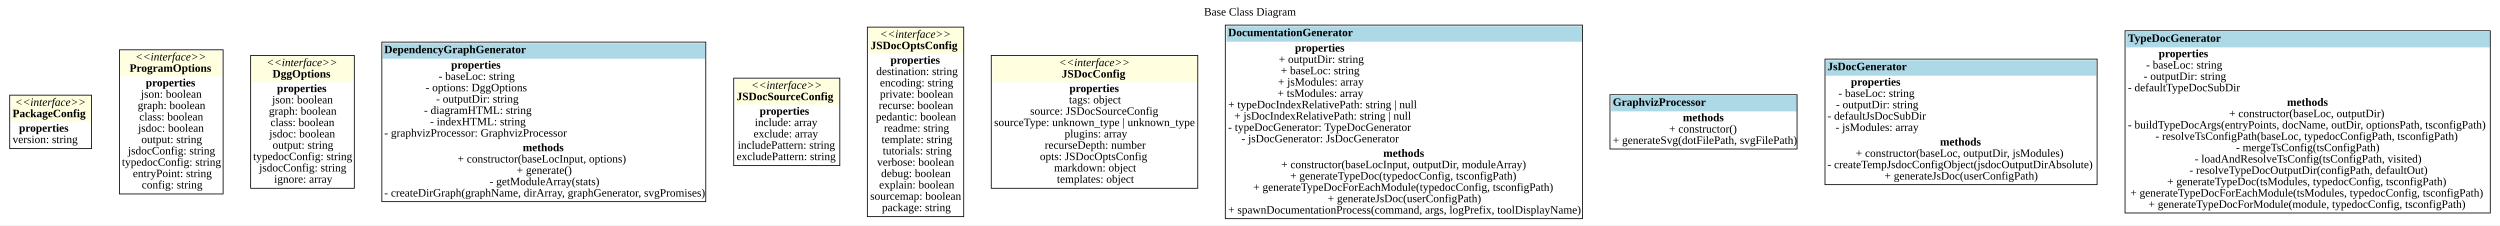
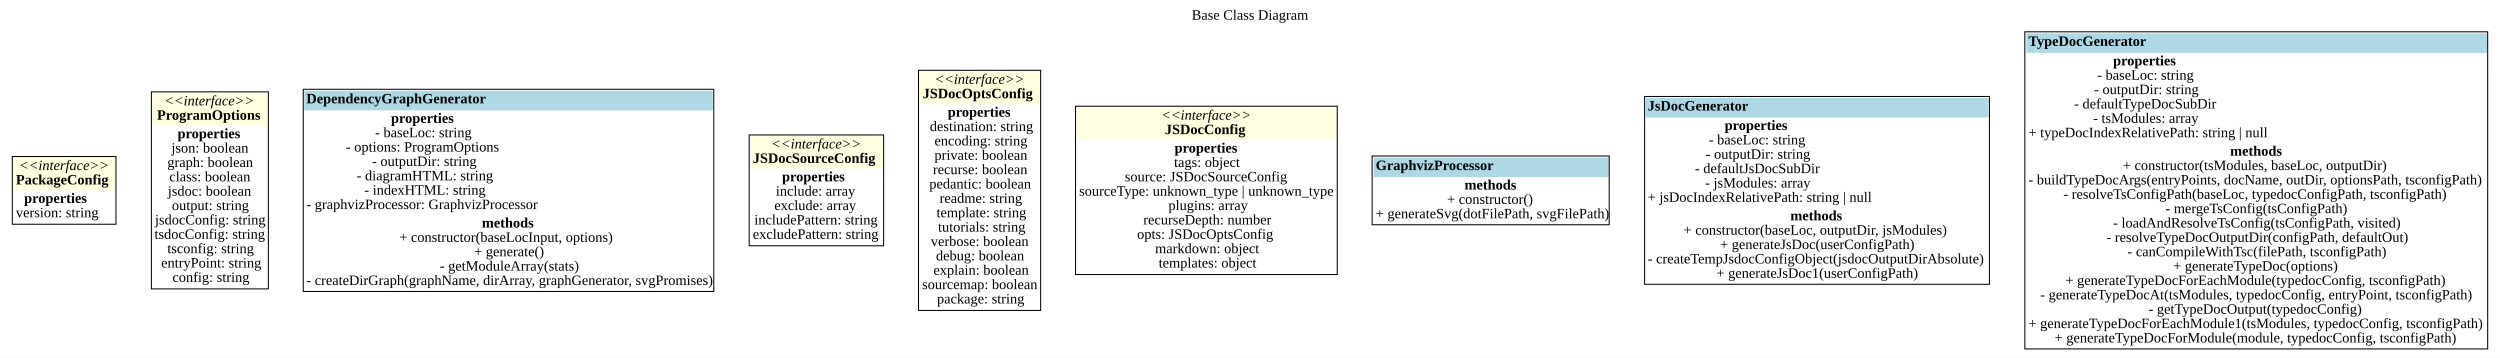
- <svg xmlns="http://www.w3.org/2000/svg" width="3087pt" height="278pt" viewBox="0.00 0.00 3087.00 278.00">
-   <g id="graph0" class="graph" transform="scale(1 1) rotate(0) translate(4 274)">
-     <polygon fill="white" stroke="transparent" points="-4,4 -4,-274 3083,-274 3083,4 -4,4" />
-     <text text-anchor="middle" x="1539.5" y="-254.8" font-family="Times New Roman,serif" font-size="14.00">Base Class Diagram</text>
+ <svg xmlns="http://www.w3.org/2000/svg" width="2436pt" height="348pt" viewBox="0.00 0.00 2436.00 348.00">
+   <g id="graph0" class="graph" transform="scale(1 1) rotate(0) translate(4 344)">
+     <polygon fill="white" stroke="transparent" points="-4,4 -4,-344 2432,-344 2432,4 -4,4" />
+     <text text-anchor="middle" x="1214" y="-324.8" font-family="Times New Roman,serif" font-size="14.00">Base Class Diagram</text>
    <g id="node1" class="node">
-       <polygon fill="lightyellow" stroke="transparent" points="9.5,-123.5 9.5,-155.5 108.5,-155.5 108.5,-123.5 9.5,-123.5" />
-       <text text-anchor="start" x="14.5" y="-143.3" font-family="Times New Roman,serif" font-style="italic" font-size="14.00">&lt;&lt;interface&gt;&gt;</text>
-       <text text-anchor="start" x="11.5" y="-129.3" font-family="Times New Roman,serif" font-weight="bold" font-size="14.00">PackageConfig</text>
-       <text text-anchor="start" x="19.5" y="-111.3" font-family="Times New Roman,serif" font-weight="bold" font-size="14.00">properties</text>
-       <text text-anchor="start" x="11.5" y="-97.3" font-family="Times New Roman,serif" font-size="14.00">version: string</text>
-       <polygon fill="none" stroke="black" points="8,-90.5 8,-156.5 109,-156.5 109,-90.5 8,-90.5" />
+       <polygon fill="lightyellow" stroke="transparent" points="9.5,-158.5 9.5,-190.5 108.5,-190.5 108.5,-158.5 9.5,-158.5" />
+       <text text-anchor="start" x="14.5" y="-178.3" font-family="Times New Roman,serif" font-style="italic" font-size="14.00">&lt;&lt;interface&gt;&gt;</text>
+       <text text-anchor="start" x="11.5" y="-164.3" font-family="Times New Roman,serif" font-weight="bold" font-size="14.00">PackageConfig</text>
+       <text text-anchor="start" x="19.5" y="-146.3" font-family="Times New Roman,serif" font-weight="bold" font-size="14.00">properties</text>
+       <text text-anchor="start" x="11.5" y="-132.3" font-family="Times New Roman,serif" font-size="14.00">version: string</text>
+       <polygon fill="none" stroke="black" points="8,-125.5 8,-191.5 109,-191.5 109,-125.5 8,-125.5" />
    </g>
    <g id="node2" class="node">
-       <polygon fill="lightyellow" stroke="transparent" points="144.5,-179.5 144.5,-211.5 270.5,-211.5 270.5,-179.5 144.5,-179.5" />
-       <text text-anchor="start" x="163" y="-199.3" font-family="Times New Roman,serif" font-style="italic" font-size="14.00">&lt;&lt;interface&gt;&gt;</text>
-       <text text-anchor="start" x="156" y="-185.3" font-family="Times New Roman,serif" font-weight="bold" font-size="14.00">ProgramOptions</text>
-       <text text-anchor="start" x="176" y="-167.3" font-family="Times New Roman,serif" font-weight="bold" font-size="14.00">properties</text>
-       <text text-anchor="start" x="170" y="-153.3" font-family="Times New Roman,serif" font-size="14.00">json: boolean</text>
-       <text text-anchor="start" x="166" y="-139.3" font-family="Times New Roman,serif" font-size="14.00">graph: boolean</text>
-       <text text-anchor="start" x="168" y="-125.3" font-family="Times New Roman,serif" font-size="14.00">class: boolean</text>
-       <text text-anchor="start" x="166.5" y="-111.3" font-family="Times New Roman,serif" font-size="14.00">jsdoc: boolean</text>
-       <text text-anchor="start" x="170.5" y="-97.3" font-family="Times New Roman,serif" font-size="14.00">output: string</text>
-       <text text-anchor="start" x="154" y="-83.3" font-family="Times New Roman,serif" font-size="14.00">jsdocConfig: string</text>
-       <text text-anchor="start" x="146.5" y="-69.3" font-family="Times New Roman,serif" font-size="14.00">typedocConfig: string</text>
-       <text text-anchor="start" x="160" y="-55.3" font-family="Times New Roman,serif" font-size="14.00">entryPoint: string</text>
-       <text text-anchor="start" x="171" y="-41.3" font-family="Times New Roman,serif" font-size="14.00">config: string</text>
-       <polygon fill="none" stroke="black" points="143.5,-34.5 143.5,-212.5 271.5,-212.5 271.5,-34.5 143.5,-34.5" />
+       <polygon fill="lightyellow" stroke="transparent" points="144.5,-221.5 144.5,-253.5 256.5,-253.5 256.5,-221.5 144.5,-221.5" />
+       <text text-anchor="start" x="156" y="-241.3" font-family="Times New Roman,serif" font-style="italic" font-size="14.00">&lt;&lt;interface&gt;&gt;</text>
+       <text text-anchor="start" x="149" y="-227.3" font-family="Times New Roman,serif" font-weight="bold" font-size="14.00">ProgramOptions</text>
+       <text text-anchor="start" x="169" y="-209.3" font-family="Times New Roman,serif" font-weight="bold" font-size="14.00">properties</text>
+       <text text-anchor="start" x="163" y="-195.3" font-family="Times New Roman,serif" font-size="14.00">json: boolean</text>
+       <text text-anchor="start" x="159" y="-181.3" font-family="Times New Roman,serif" font-size="14.00">graph: boolean</text>
+       <text text-anchor="start" x="161" y="-167.3" font-family="Times New Roman,serif" font-size="14.00">class: boolean</text>
+       <text text-anchor="start" x="159.5" y="-153.3" font-family="Times New Roman,serif" font-size="14.00">jsdoc: boolean</text>
+       <text text-anchor="start" x="163.5" y="-139.3" font-family="Times New Roman,serif" font-size="14.00">output: string</text>
+       <text text-anchor="start" x="147" y="-125.3" font-family="Times New Roman,serif" font-size="14.00">jsdocConfig: string</text>
+       <text text-anchor="start" x="146.5" y="-111.3" font-family="Times New Roman,serif" font-size="14.00">tsdocConfig: string</text>
+       <text text-anchor="start" x="159" y="-97.3" font-family="Times New Roman,serif" font-size="14.00">tsconfig: string</text>
+       <text text-anchor="start" x="153" y="-83.3" font-family="Times New Roman,serif" font-size="14.00">entryPoint: string</text>
+       <text text-anchor="start" x="164" y="-69.3" font-family="Times New Roman,serif" font-size="14.00">config: string</text>
+       <polygon fill="none" stroke="black" points="143.5,-62.5 143.5,-254.5 257.5,-254.5 257.5,-62.5 143.5,-62.5" />
    </g>
    <g id="node3" class="node">
-       <polygon fill="lightyellow" stroke="transparent" points="306.5,-172.5 306.5,-204.5 432.5,-204.5 432.5,-172.5 306.5,-172.5" />
-       <text text-anchor="start" x="325" y="-192.3" font-family="Times New Roman,serif" font-style="italic" font-size="14.00">&lt;&lt;interface&gt;&gt;</text>
-       <text text-anchor="start" x="332.5" y="-178.3" font-family="Times New Roman,serif" font-weight="bold" font-size="14.00">DggOptions</text>
-       <text text-anchor="start" x="338" y="-160.3" font-family="Times New Roman,serif" font-weight="bold" font-size="14.00">properties</text>
-       <text text-anchor="start" x="332" y="-146.3" font-family="Times New Roman,serif" font-size="14.00">json: boolean</text>
-       <text text-anchor="start" x="328" y="-132.3" font-family="Times New Roman,serif" font-size="14.00">graph: boolean</text>
-       <text text-anchor="start" x="330" y="-118.3" font-family="Times New Roman,serif" font-size="14.00">class: boolean</text>
-       <text text-anchor="start" x="328.5" y="-104.3" font-family="Times New Roman,serif" font-size="14.00">jsdoc: boolean</text>
-       <text text-anchor="start" x="332.5" y="-90.3" font-family="Times New Roman,serif" font-size="14.00">output: string</text>
-       <text text-anchor="start" x="308.5" y="-76.3" font-family="Times New Roman,serif" font-size="14.00">typedocConfig: string</text>
-       <text text-anchor="start" x="316" y="-62.3" font-family="Times New Roman,serif" font-size="14.00">jsdocConfig: string</text>
-       <text text-anchor="start" x="334.5" y="-48.3" font-family="Times New Roman,serif" font-size="14.00">ignore: array</text>
-       <polygon fill="none" stroke="black" points="305.5,-41.5 305.5,-205.5 433.5,-205.5 433.5,-41.5 305.5,-41.5" />
+       <polygon fill="lightblue" stroke="transparent" points="292.5,-236.5 292.5,-255.5 690.5,-255.5 690.5,-236.5 292.5,-236.5" />
+       <text text-anchor="start" x="294.5" y="-243.3" font-family="Times New Roman,serif" font-weight="bold" font-size="14.00">DependencyGraphGenerator</text>
+       <text text-anchor="start" x="377" y="-224.3" font-family="Times New Roman,serif" font-weight="bold" font-size="14.00">properties</text>
+       <text text-anchor="start" x="361.5" y="-210.3" font-family="Times New Roman,serif" font-size="14.00">- baseLoc: string</text>
+       <text text-anchor="start" x="333" y="-196.3" font-family="Times New Roman,serif" font-size="14.00">- options: ProgramOptions</text>
+       <text text-anchor="start" x="358.5" y="-182.3" font-family="Times New Roman,serif" font-size="14.00">- outputDir: string</text>
+       <text text-anchor="start" x="343.5" y="-168.3" font-family="Times New Roman,serif" font-size="14.00">- diagramHTML: string</text>
+       <text text-anchor="start" x="351" y="-154.3" font-family="Times New Roman,serif" font-size="14.00">- indexHTML: string</text>
+       <text text-anchor="start" x="294.5" y="-140.3" font-family="Times New Roman,serif" font-size="14.00">- graphvizProcessor: GraphvizProcessor</text>
+       <text text-anchor="start" x="465.5" y="-122.3" font-family="Times New Roman,serif" font-weight="bold" font-size="14.00">methods</text>
+       <text text-anchor="start" x="385" y="-108.3" font-family="Times New Roman,serif" font-size="14.00">+ constructor(baseLocInput, options)</text>
+       <text text-anchor="start" x="458" y="-94.3" font-family="Times New Roman,serif" font-size="14.00">+ generate()</text>
+       <text text-anchor="start" x="424.5" y="-80.3" font-family="Times New Roman,serif" font-size="14.00">- getModuleArray(stats)</text>
+       <text text-anchor="start" x="294.5" y="-66.3" font-family="Times New Roman,serif" font-size="14.00">- createDirGraph(graphName, dirArray, graphGenerator, svgPromises)</text>
+       <polygon fill="none" stroke="black" points="291.5,-60 291.5,-257 691.5,-257 691.5,-60 291.5,-60" />
    </g>
    <g id="node4" class="node">
-       <polygon fill="lightblue" stroke="transparent" points="468.5,-201.5 468.5,-220.5 866.5,-220.5 866.5,-201.5 468.5,-201.5" />
-       <text text-anchor="start" x="470.5" y="-208.3" font-family="Times New Roman,serif" font-weight="bold" font-size="14.00">DependencyGraphGenerator</text>
-       <text text-anchor="start" x="553" y="-189.3" font-family="Times New Roman,serif" font-weight="bold" font-size="14.00">properties</text>
-       <text text-anchor="start" x="537.5" y="-175.3" font-family="Times New Roman,serif" font-size="14.00">- baseLoc: string</text>
-       <text text-anchor="start" x="521.5" y="-161.3" font-family="Times New Roman,serif" font-size="14.00">- options: DggOptions</text>
-       <text text-anchor="start" x="534.5" y="-147.3" font-family="Times New Roman,serif" font-size="14.00">- outputDir: string</text>
-       <text text-anchor="start" x="519.5" y="-133.3" font-family="Times New Roman,serif" font-size="14.00">- diagramHTML: string</text>
-       <text text-anchor="start" x="527" y="-119.3" font-family="Times New Roman,serif" font-size="14.00">- indexHTML: string</text>
-       <text text-anchor="start" x="470.5" y="-105.3" font-family="Times New Roman,serif" font-size="14.00">- graphvizProcessor: GraphvizProcessor</text>
-       <text text-anchor="start" x="641.5" y="-87.3" font-family="Times New Roman,serif" font-weight="bold" font-size="14.00">methods</text>
-       <text text-anchor="start" x="561" y="-73.3" font-family="Times New Roman,serif" font-size="14.00">+ constructor(baseLocInput, options)</text>
-       <text text-anchor="start" x="634" y="-59.3" font-family="Times New Roman,serif" font-size="14.00">+ generate()</text>
-       <text text-anchor="start" x="600.5" y="-45.3" font-family="Times New Roman,serif" font-size="14.00">- getModuleArray(stats)</text>
-       <text text-anchor="start" x="470.5" y="-31.3" font-family="Times New Roman,serif" font-size="14.00">- createDirGraph(graphName, dirArray, graphGenerator, svgPromises)</text>
-       <polygon fill="none" stroke="black" points="467.5,-25 467.5,-222 867.5,-222 867.5,-25 467.5,-25" />
+       <polygon fill="lightyellow" stroke="transparent" points="727.5,-179.5 727.5,-211.5 856.5,-211.5 856.5,-179.5 727.5,-179.5" />
+       <text text-anchor="start" x="747.5" y="-199.3" font-family="Times New Roman,serif" font-style="italic" font-size="14.00">&lt;&lt;interface&gt;&gt;</text>
+       <text text-anchor="start" x="729.5" y="-185.3" font-family="Times New Roman,serif" font-weight="bold" font-size="14.00">JSDocSourceConfig</text>
+       <text text-anchor="start" x="758" y="-167.3" font-family="Times New Roman,serif" font-weight="bold" font-size="14.00">properties</text>
+       <text text-anchor="start" x="752" y="-153.3" font-family="Times New Roman,serif" font-size="14.00">include: array</text>
+       <text text-anchor="start" x="750.5" y="-139.3" font-family="Times New Roman,serif" font-size="14.00">exclude: array</text>
+       <text text-anchor="start" x="731" y="-125.3" font-family="Times New Roman,serif" font-size="14.00">includePattern: string</text>
+       <text text-anchor="start" x="729.5" y="-111.3" font-family="Times New Roman,serif" font-size="14.00">excludePattern: string</text>
+       <polygon fill="none" stroke="black" points="726,-104.5 726,-212.5 857,-212.5 857,-104.5 726,-104.5" />
    </g>
    <g id="node5" class="node">
-       <polygon fill="lightyellow" stroke="transparent" points="903.5,-144.5 903.5,-176.5 1032.5,-176.5 1032.5,-144.5 903.5,-144.5" />
-       <text text-anchor="start" x="923.5" y="-164.3" font-family="Times New Roman,serif" font-style="italic" font-size="14.00">&lt;&lt;interface&gt;&gt;</text>
-       <text text-anchor="start" x="905.5" y="-150.3" font-family="Times New Roman,serif" font-weight="bold" font-size="14.00">JSDocSourceConfig</text>
-       <text text-anchor="start" x="934" y="-132.3" font-family="Times New Roman,serif" font-weight="bold" font-size="14.00">properties</text>
-       <text text-anchor="start" x="928" y="-118.3" font-family="Times New Roman,serif" font-size="14.00">include: array</text>
-       <text text-anchor="start" x="926.5" y="-104.3" font-family="Times New Roman,serif" font-size="14.00">exclude: array</text>
-       <text text-anchor="start" x="907" y="-90.3" font-family="Times New Roman,serif" font-size="14.00">includePattern: string</text>
-       <text text-anchor="start" x="905.5" y="-76.3" font-family="Times New Roman,serif" font-size="14.00">excludePattern: string</text>
-       <polygon fill="none" stroke="black" points="902,-69.5 902,-177.5 1033,-177.5 1033,-69.5 902,-69.5" />
+       <polygon fill="lightyellow" stroke="transparent" points="892.5,-242.5 892.5,-274.5 1009.5,-274.5 1009.5,-242.5 892.5,-242.5" />
+       <text text-anchor="start" x="906.5" y="-262.3" font-family="Times New Roman,serif" font-style="italic" font-size="14.00">&lt;&lt;interface&gt;&gt;</text>
+       <text text-anchor="start" x="895" y="-248.3" font-family="Times New Roman,serif" font-weight="bold" font-size="14.00">JSDocOptsConfig</text>
+       <text text-anchor="start" x="919.5" y="-230.3" font-family="Times New Roman,serif" font-weight="bold" font-size="14.00">properties</text>
+       <text text-anchor="start" x="902" y="-216.3" font-family="Times New Roman,serif" font-size="14.00">destination: string</text>
+       <text text-anchor="start" x="906.5" y="-202.3" font-family="Times New Roman,serif" font-size="14.00">encoding: string</text>
+       <text text-anchor="start" x="906.5" y="-188.3" font-family="Times New Roman,serif" font-size="14.00">private: boolean</text>
+       <text text-anchor="start" x="905" y="-174.3" font-family="Times New Roman,serif" font-size="14.00">recurse: boolean</text>
+       <text text-anchor="start" x="901.5" y="-160.3" font-family="Times New Roman,serif" font-size="14.00">pedantic: boolean</text>
+       <text text-anchor="start" x="911.5" y="-146.3" font-family="Times New Roman,serif" font-size="14.00">readme: string</text>
+       <text text-anchor="start" x="908.5" y="-132.3" font-family="Times New Roman,serif" font-size="14.00">template: string</text>
+       <text text-anchor="start" x="910" y="-118.3" font-family="Times New Roman,serif" font-size="14.00">tutorials: string</text>
+       <text text-anchor="start" x="903" y="-104.3" font-family="Times New Roman,serif" font-size="14.00">verbose: boolean</text>
+       <text text-anchor="start" x="908" y="-90.3" font-family="Times New Roman,serif" font-size="14.00">debug: boolean</text>
+       <text text-anchor="start" x="905.5" y="-76.3" font-family="Times New Roman,serif" font-size="14.00">explain: boolean</text>
+       <text text-anchor="start" x="894.5" y="-62.3" font-family="Times New Roman,serif" font-size="14.00">sourcemap: boolean</text>
+       <text text-anchor="start" x="909" y="-48.3" font-family="Times New Roman,serif" font-size="14.00">package: string</text>
+       <polygon fill="none" stroke="black" points="891,-41.5 891,-275.5 1010,-275.5 1010,-41.5 891,-41.5" />
    </g>
    <g id="node6" class="node">
-       <polygon fill="lightyellow" stroke="transparent" points="1068.5,-207.5 1068.5,-239.5 1185.5,-239.5 1185.5,-207.5 1068.5,-207.5" />
-       <text text-anchor="start" x="1082.5" y="-227.3" font-family="Times New Roman,serif" font-style="italic" font-size="14.00">&lt;&lt;interface&gt;&gt;</text>
-       <text text-anchor="start" x="1071" y="-213.3" font-family="Times New Roman,serif" font-weight="bold" font-size="14.00">JSDocOptsConfig</text>
-       <text text-anchor="start" x="1095.5" y="-195.3" font-family="Times New Roman,serif" font-weight="bold" font-size="14.00">properties</text>
-       <text text-anchor="start" x="1078" y="-181.3" font-family="Times New Roman,serif" font-size="14.00">destination: string</text>
-       <text text-anchor="start" x="1082.5" y="-167.3" font-family="Times New Roman,serif" font-size="14.00">encoding: string</text>
-       <text text-anchor="start" x="1082.5" y="-153.3" font-family="Times New Roman,serif" font-size="14.00">private: boolean</text>
-       <text text-anchor="start" x="1081" y="-139.3" font-family="Times New Roman,serif" font-size="14.00">recurse: boolean</text>
-       <text text-anchor="start" x="1077.5" y="-125.3" font-family="Times New Roman,serif" font-size="14.00">pedantic: boolean</text>
-       <text text-anchor="start" x="1087.5" y="-111.3" font-family="Times New Roman,serif" font-size="14.00">readme: string</text>
-       <text text-anchor="start" x="1084.5" y="-97.3" font-family="Times New Roman,serif" font-size="14.00">template: string</text>
-       <text text-anchor="start" x="1086" y="-83.3" font-family="Times New Roman,serif" font-size="14.00">tutorials: string</text>
-       <text text-anchor="start" x="1079" y="-69.3" font-family="Times New Roman,serif" font-size="14.00">verbose: boolean</text>
-       <text text-anchor="start" x="1084" y="-55.3" font-family="Times New Roman,serif" font-size="14.00">debug: boolean</text>
-       <text text-anchor="start" x="1081.5" y="-41.3" font-family="Times New Roman,serif" font-size="14.00">explain: boolean</text>
-       <text text-anchor="start" x="1070.5" y="-27.3" font-family="Times New Roman,serif" font-size="14.00">sourcemap: boolean</text>
-       <text text-anchor="start" x="1085" y="-13.3" font-family="Times New Roman,serif" font-size="14.00">package: string</text>
-       <polygon fill="none" stroke="black" points="1067,-6.5 1067,-240.5 1186,-240.5 1186,-6.5 1067,-6.5" />
+       <polygon fill="lightyellow" stroke="transparent" points="1045.5,-207.5 1045.5,-239.5 1298.5,-239.5 1298.5,-207.5 1045.5,-207.5" />
+       <text text-anchor="start" x="1127.5" y="-227.3" font-family="Times New Roman,serif" font-style="italic" font-size="14.00">&lt;&lt;interface&gt;&gt;</text>
+       <text text-anchor="start" x="1131" y="-213.3" font-family="Times New Roman,serif" font-weight="bold" font-size="14.00">JSDocConfig</text>
+       <text text-anchor="start" x="1140.5" y="-195.3" font-family="Times New Roman,serif" font-weight="bold" font-size="14.00">properties</text>
+       <text text-anchor="start" x="1140" y="-181.3" font-family="Times New Roman,serif" font-size="14.00">tags: object</text>
+       <text text-anchor="start" x="1092" y="-167.3" font-family="Times New Roman,serif" font-size="14.00">source: JSDocSourceConfig</text>
+       <text text-anchor="start" x="1047.5" y="-153.3" font-family="Times New Roman,serif" font-size="14.00">sourceType: unknown_type | unknown_type</text>
+       <text text-anchor="start" x="1134.5" y="-139.3" font-family="Times New Roman,serif" font-size="14.00">plugins: array</text>
+       <text text-anchor="start" x="1110" y="-125.3" font-family="Times New Roman,serif" font-size="14.00">recurseDepth: number</text>
+       <text text-anchor="start" x="1104" y="-111.3" font-family="Times New Roman,serif" font-size="14.00">opts: JSDocOptsConfig</text>
+       <text text-anchor="start" x="1121.5" y="-97.3" font-family="Times New Roman,serif" font-size="14.00">markdown: object</text>
+       <text text-anchor="start" x="1125" y="-83.3" font-family="Times New Roman,serif" font-size="14.00">templates: object</text>
+       <polygon fill="none" stroke="black" points="1044,-76.5 1044,-240.5 1299,-240.5 1299,-76.5 1044,-76.5" />
    </g>
    <g id="node7" class="node">
-       <polygon fill="lightyellow" stroke="transparent" points="1221.5,-172.5 1221.5,-204.5 1474.5,-204.5 1474.5,-172.5 1221.5,-172.5" />
-       <text text-anchor="start" x="1303.5" y="-192.3" font-family="Times New Roman,serif" font-style="italic" font-size="14.00">&lt;&lt;interface&gt;&gt;</text>
-       <text text-anchor="start" x="1307" y="-178.3" font-family="Times New Roman,serif" font-weight="bold" font-size="14.00">JSDocConfig</text>
-       <text text-anchor="start" x="1316.5" y="-160.3" font-family="Times New Roman,serif" font-weight="bold" font-size="14.00">properties</text>
-       <text text-anchor="start" x="1316" y="-146.3" font-family="Times New Roman,serif" font-size="14.00">tags: object</text>
-       <text text-anchor="start" x="1268" y="-132.3" font-family="Times New Roman,serif" font-size="14.00">source: JSDocSourceConfig</text>
-       <text text-anchor="start" x="1223.5" y="-118.3" font-family="Times New Roman,serif" font-size="14.00">sourceType: unknown_type | unknown_type</text>
-       <text text-anchor="start" x="1310.5" y="-104.3" font-family="Times New Roman,serif" font-size="14.00">plugins: array</text>
-       <text text-anchor="start" x="1286" y="-90.3" font-family="Times New Roman,serif" font-size="14.00">recurseDepth: number</text>
-       <text text-anchor="start" x="1280" y="-76.3" font-family="Times New Roman,serif" font-size="14.00">opts: JSDocOptsConfig</text>
-       <text text-anchor="start" x="1297.5" y="-62.3" font-family="Times New Roman,serif" font-size="14.00">markdown: object</text>
-       <text text-anchor="start" x="1301" y="-48.3" font-family="Times New Roman,serif" font-size="14.00">templates: object</text>
-       <polygon fill="none" stroke="black" points="1220,-41.5 1220,-205.5 1475,-205.5 1475,-41.5 1220,-41.5" />
+       <polygon fill="lightblue" stroke="transparent" points="1334.5,-171.5 1334.5,-190.5 1563.5,-190.5 1563.5,-171.5 1334.5,-171.5" />
+       <text text-anchor="start" x="1336.5" y="-178.3" font-family="Times New Roman,serif" font-weight="bold" font-size="14.00">GraphvizProcessor</text>
+       <text text-anchor="start" x="1423" y="-159.3" font-family="Times New Roman,serif" font-weight="bold" font-size="14.00">methods</text>
+       <text text-anchor="start" x="1406" y="-145.3" font-family="Times New Roman,serif" font-size="14.00">+ constructor()</text>
+       <text text-anchor="start" x="1336.5" y="-131.3" font-family="Times New Roman,serif" font-size="14.00">+ generateSvg(dotFilePath, svgFilePath)</text>
+       <polygon fill="none" stroke="black" points="1333,-125 1333,-192 1564,-192 1564,-125 1333,-125" />
    </g>
    <g id="node8" class="node">
-       <polygon fill="lightblue" stroke="transparent" points="1510.5,-222.5 1510.5,-241.5 1949.5,-241.5 1949.5,-222.5 1510.5,-222.5" />
-       <text text-anchor="start" x="1512.5" y="-229.3" font-family="Times New Roman,serif" font-weight="bold" font-size="14.00">DocumentationGenerator</text>
-       <text text-anchor="start" x="1595" y="-210.3" font-family="Times New Roman,serif" font-weight="bold" font-size="14.00">properties</text>
-       <text text-anchor="start" x="1575" y="-196.3" font-family="Times New Roman,serif" font-size="14.00">+ outputDir: string</text>
-       <text text-anchor="start" x="1577.5" y="-182.3" font-family="Times New Roman,serif" font-size="14.00">+ baseLoc: string</text>
-       <text text-anchor="start" x="1574" y="-168.3" font-family="Times New Roman,serif" font-size="14.00">+ jsModules: array</text>
-       <text text-anchor="start" x="1573.5" y="-154.3" font-family="Times New Roman,serif" font-size="14.00">+ tsModules: array</text>
-       <text text-anchor="start" x="1512.5" y="-140.3" font-family="Times New Roman,serif" font-size="14.00">+ typeDocIndexRelativePath: string | null</text>
-       <text text-anchor="start" x="1520" y="-126.3" font-family="Times New Roman,serif" font-size="14.00">+ jsDocIndexRelativePath: string | null</text>
-       <text text-anchor="start" x="1512.5" y="-112.3" font-family="Times New Roman,serif" font-size="14.00">- typeDocGenerator: TypeDocGenerator</text>
-       <text text-anchor="start" x="1529" y="-98.3" font-family="Times New Roman,serif" font-size="14.00">- jsDocGenerator: JsDocGenerator</text>
-       <text text-anchor="start" x="1704" y="-80.3" font-family="Times New Roman,serif" font-weight="bold" font-size="14.00">methods</text>
-       <text text-anchor="start" x="1578" y="-66.3" font-family="Times New Roman,serif" font-size="14.00">+ constructor(baseLocInput, outputDir, moduleArray)</text>
-       <text text-anchor="start" x="1589" y="-52.3" font-family="Times New Roman,serif" font-size="14.00">+ generateTypeDoc(typedocConfig, tsconfigPath)</text>
-       <text text-anchor="start" x="1543.5" y="-38.3" font-family="Times New Roman,serif" font-size="14.00">+ generateTypeDocForEachModule(typedocConfig, tsconfigPath)</text>
-       <text text-anchor="start" x="1635.5" y="-24.3" font-family="Times New Roman,serif" font-size="14.00">+ generateJsDoc(userConfigPath)</text>
-       <text text-anchor="start" x="1512.5" y="-10.3" font-family="Times New Roman,serif" font-size="14.00">+ spawnDocumentationProcess(command, args, logPrefix, toolDisplayName)</text>
-       <polygon fill="none" stroke="black" points="1509,-4 1509,-243 1950,-243 1950,-4 1509,-4" />
+       <polygon fill="lightblue" stroke="transparent" points="1599.5,-229.5 1599.5,-248.5 1933.5,-248.5 1933.5,-229.5 1599.5,-229.5" />
+       <text text-anchor="start" x="1601.5" y="-236.3" font-family="Times New Roman,serif" font-weight="bold" font-size="14.00">JsDocGenerator</text>
+       <text text-anchor="start" x="1676.5" y="-217.3" font-family="Times New Roman,serif" font-weight="bold" font-size="14.00">properties</text>
+       <text text-anchor="start" x="1661" y="-203.3" font-family="Times New Roman,serif" font-size="14.00">- baseLoc: string</text>
+       <text text-anchor="start" x="1658" y="-189.3" font-family="Times New Roman,serif" font-size="14.00">- outputDir: string</text>
+       <text text-anchor="start" x="1647.5" y="-175.3" font-family="Times New Roman,serif" font-size="14.00">- defaultJsDocSubDir</text>
+       <text text-anchor="start" x="1657.5" y="-161.3" font-family="Times New Roman,serif" font-size="14.00">- jsModules: array</text>
+       <text text-anchor="start" x="1601.5" y="-147.3" font-family="Times New Roman,serif" font-size="14.00">+ jsDocIndexRelativePath: string | null</text>
+       <text text-anchor="start" x="1740.5" y="-129.3" font-family="Times New Roman,serif" font-weight="bold" font-size="14.00">methods</text>
+       <text text-anchor="start" x="1636.5" y="-115.3" font-family="Times New Roman,serif" font-size="14.00">+ constructor(baseLoc, outputDir, jsModules)</text>
+       <text text-anchor="start" x="1672" y="-101.3" font-family="Times New Roman,serif" font-size="14.00">+ generateJsDoc(userConfigPath)</text>
+       <text text-anchor="start" x="1601.5" y="-87.3" font-family="Times New Roman,serif" font-size="14.00">- createTempJsdocConfigObject(jsdocOutputDirAbsolute)</text>
+       <text text-anchor="start" x="1668.5" y="-73.3" font-family="Times New Roman,serif" font-size="14.00">+ generateJsDoc1(userConfigPath)</text>
+       <polygon fill="none" stroke="black" points="1598.5,-67 1598.5,-250 1934.5,-250 1934.5,-67 1598.5,-67" />
    </g>
    <g id="node9" class="node">
-       <polygon fill="lightblue" stroke="transparent" points="1985.5,-136.5 1985.5,-155.5 2214.5,-155.5 2214.5,-136.5 1985.5,-136.5" />
-       <text text-anchor="start" x="1987.5" y="-143.3" font-family="Times New Roman,serif" font-weight="bold" font-size="14.00">GraphvizProcessor</text>
-       <text text-anchor="start" x="2074" y="-124.3" font-family="Times New Roman,serif" font-weight="bold" font-size="14.00">methods</text>
-       <text text-anchor="start" x="2057" y="-110.3" font-family="Times New Roman,serif" font-size="14.00">+ constructor()</text>
-       <text text-anchor="start" x="1987.5" y="-96.3" font-family="Times New Roman,serif" font-size="14.00">+ generateSvg(dotFilePath, svgFilePath)</text>
-       <polygon fill="none" stroke="black" points="1984,-90 1984,-157 2215,-157 2215,-90 1984,-90" />
-     </g>
-     <g id="node10" class="node">
-       <polygon fill="lightblue" stroke="transparent" points="2250.5,-180.5 2250.5,-199.5 2584.5,-199.5 2584.5,-180.5 2250.5,-180.5" />
-       <text text-anchor="start" x="2252.5" y="-187.3" font-family="Times New Roman,serif" font-weight="bold" font-size="14.00">JsDocGenerator</text>
-       <text text-anchor="start" x="2281.5" y="-168.3" font-family="Times New Roman,serif" font-weight="bold" font-size="14.00">properties</text>
-       <text text-anchor="start" x="2266" y="-154.3" font-family="Times New Roman,serif" font-size="14.00">- baseLoc: string</text>
-       <text text-anchor="start" x="2263" y="-140.3" font-family="Times New Roman,serif" font-size="14.00">- outputDir: string</text>
-       <text text-anchor="start" x="2252.5" y="-126.3" font-family="Times New Roman,serif" font-size="14.00">- defaultJsDocSubDir</text>
-       <text text-anchor="start" x="2262.5" y="-112.3" font-family="Times New Roman,serif" font-size="14.00">- jsModules: array</text>
-       <text text-anchor="start" x="2391.5" y="-94.3" font-family="Times New Roman,serif" font-weight="bold" font-size="14.00">methods</text>
-       <text text-anchor="start" x="2287.5" y="-80.3" font-family="Times New Roman,serif" font-size="14.00">+ constructor(baseLoc, outputDir, jsModules)</text>
-       <text text-anchor="start" x="2252.5" y="-66.3" font-family="Times New Roman,serif" font-size="14.00">- createTempJsdocConfigObject(jsdocOutputDirAbsolute)</text>
-       <text text-anchor="start" x="2323" y="-52.3" font-family="Times New Roman,serif" font-size="14.00">+ generateJsDoc(userConfigPath)</text>
-       <polygon fill="none" stroke="black" points="2249.5,-46 2249.5,-201 2585.5,-201 2585.5,-46 2249.5,-46" />
-     </g>
-     <g id="node11" class="node">
-       <polygon fill="lightblue" stroke="transparent" points="2621.5,-215.5 2621.5,-234.5 3070.5,-234.5 3070.5,-215.5 2621.5,-215.5" />
-       <text text-anchor="start" x="2623.5" y="-222.3" font-family="Times New Roman,serif" font-weight="bold" font-size="14.00">TypeDocGenerator</text>
-       <text text-anchor="start" x="2661.5" y="-203.3" font-family="Times New Roman,serif" font-weight="bold" font-size="14.00">properties</text>
-       <text text-anchor="start" x="2646" y="-189.3" font-family="Times New Roman,serif" font-size="14.00">- baseLoc: string</text>
-       <text text-anchor="start" x="2643" y="-175.3" font-family="Times New Roman,serif" font-size="14.00">- outputDir: string</text>
-       <text text-anchor="start" x="2623.5" y="-161.3" font-family="Times New Roman,serif" font-size="14.00">- defaultTypeDocSubDir</text>
-       <text text-anchor="start" x="2820" y="-143.3" font-family="Times New Roman,serif" font-weight="bold" font-size="14.00">methods</text>
-       <text text-anchor="start" x="2748.5" y="-129.3" font-family="Times New Roman,serif" font-size="14.00">+ constructor(baseLoc, outputDir)</text>
-       <text text-anchor="start" x="2623.5" y="-115.3" font-family="Times New Roman,serif" font-size="14.00">- buildTypeDocArgs(entryPoints, docName, outDir, optionsPath, tsconfigPath)</text>
-       <text text-anchor="start" x="2657.5" y="-101.3" font-family="Times New Roman,serif" font-size="14.00">- resolveTsConfigPath(baseLoc, typedocConfigPath, tsconfigPath)</text>
-       <text text-anchor="start" x="2757" y="-87.3" font-family="Times New Roman,serif" font-size="14.00">- mergeTsConfig(tsConfigPath)</text>
-       <text text-anchor="start" x="2706" y="-73.3" font-family="Times New Roman,serif" font-size="14.00">- loadAndResolveTsConfig(tsConfigPath, visited)</text>
-       <text text-anchor="start" x="2699.5" y="-59.3" font-family="Times New Roman,serif" font-size="14.00">- resolveTypeDocOutputDir(configPath, defaultOut)</text>
-       <text text-anchor="start" x="2672" y="-45.3" font-family="Times New Roman,serif" font-size="14.00">+ generateTypeDoc(tsModules, typedocConfig, tsconfigPath)</text>
-       <text text-anchor="start" x="2626.5" y="-31.3" font-family="Times New Roman,serif" font-size="14.00">+ generateTypeDocForEachModule(tsModules, typedocConfig, tsconfigPath)</text>
-       <text text-anchor="start" x="2649" y="-17.3" font-family="Times New Roman,serif" font-size="14.00">+ generateTypeDocForModule(module, typedocConfig, tsconfigPath)</text>
-       <polygon fill="none" stroke="black" points="2620,-11 2620,-236 3071,-236 3071,-11 2620,-11" />
+       <polygon fill="lightblue" stroke="transparent" points="1970.5,-292.5 1970.5,-311.5 2419.5,-311.5 2419.5,-292.5 1970.5,-292.5" />
+       <text text-anchor="start" x="1972.5" y="-299.3" font-family="Times New Roman,serif" font-weight="bold" font-size="14.00">TypeDocGenerator</text>
+       <text text-anchor="start" x="2055" y="-280.3" font-family="Times New Roman,serif" font-weight="bold" font-size="14.00">properties</text>
+       <text text-anchor="start" x="2039.5" y="-266.3" font-family="Times New Roman,serif" font-size="14.00">- baseLoc: string</text>
+       <text text-anchor="start" x="2036.5" y="-252.3" font-family="Times New Roman,serif" font-size="14.00">- outputDir: string</text>
+       <text text-anchor="start" x="2017" y="-238.3" font-family="Times New Roman,serif" font-size="14.00">- defaultTypeDocSubDir</text>
+       <text text-anchor="start" x="2035.5" y="-224.3" font-family="Times New Roman,serif" font-size="14.00">- tsModules: array</text>
+       <text text-anchor="start" x="1972.5" y="-210.3" font-family="Times New Roman,serif" font-size="14.00">+ typeDocIndexRelativePath: string | null</text>
+       <text text-anchor="start" x="2169" y="-192.3" font-family="Times New Roman,serif" font-weight="bold" font-size="14.00">methods</text>
+       <text text-anchor="start" x="2064.5" y="-178.3" font-family="Times New Roman,serif" font-size="14.00">+ constructor(tsModules, baseLoc, outputDir)</text>
+       <text text-anchor="start" x="1972.5" y="-164.3" font-family="Times New Roman,serif" font-size="14.00">- buildTypeDocArgs(entryPoints, docName, outDir, optionsPath, tsconfigPath)</text>
+       <text text-anchor="start" x="2006.5" y="-150.3" font-family="Times New Roman,serif" font-size="14.00">- resolveTsConfigPath(baseLoc, typedocConfigPath, tsconfigPath)</text>
+       <text text-anchor="start" x="2106" y="-136.3" font-family="Times New Roman,serif" font-size="14.00">- mergeTsConfig(tsConfigPath)</text>
+       <text text-anchor="start" x="2055" y="-122.3" font-family="Times New Roman,serif" font-size="14.00">- loadAndResolveTsConfig(tsConfigPath, visited)</text>
+       <text text-anchor="start" x="2048.5" y="-108.3" font-family="Times New Roman,serif" font-size="14.00">- resolveTypeDocOutputDir(configPath, defaultOut)</text>
+       <text text-anchor="start" x="2069" y="-94.3" font-family="Times New Roman,serif" font-size="14.00">- canCompileWithTsc(filePath, tsconfigPath)</text>
+       <text text-anchor="start" x="2113.5" y="-80.3" font-family="Times New Roman,serif" font-size="14.00">+ generateTypeDoc(options)</text>
+       <text text-anchor="start" x="2008.5" y="-66.3" font-family="Times New Roman,serif" font-size="14.00">+ generateTypeDocForEachModule(typedocConfig, tsconfigPath)</text>
+       <text text-anchor="start" x="1984" y="-52.3" font-family="Times New Roman,serif" font-size="14.00">- generateTypeDocAt(tsModules, typedocConfig, entryPoint, tsconfigPath)</text>
+       <text text-anchor="start" x="2089.5" y="-38.3" font-family="Times New Roman,serif" font-size="14.00">- getTypeDocOutput(typedocConfig)</text>
+       <text text-anchor="start" x="1972.5" y="-24.3" font-family="Times New Roman,serif" font-size="14.00">+ generateTypeDocForEachModule1(tsModules, typedocConfig, tsconfigPath)</text>
+       <text text-anchor="start" x="1998" y="-10.3" font-family="Times New Roman,serif" font-size="14.00">+ generateTypeDocForModule(module, typedocConfig, tsconfigPath)</text>
+       <polygon fill="none" stroke="black" points="1969,-4 1969,-313 2420,-313 2420,-4 1969,-4" />
    </g>
  </g>
</svg>
